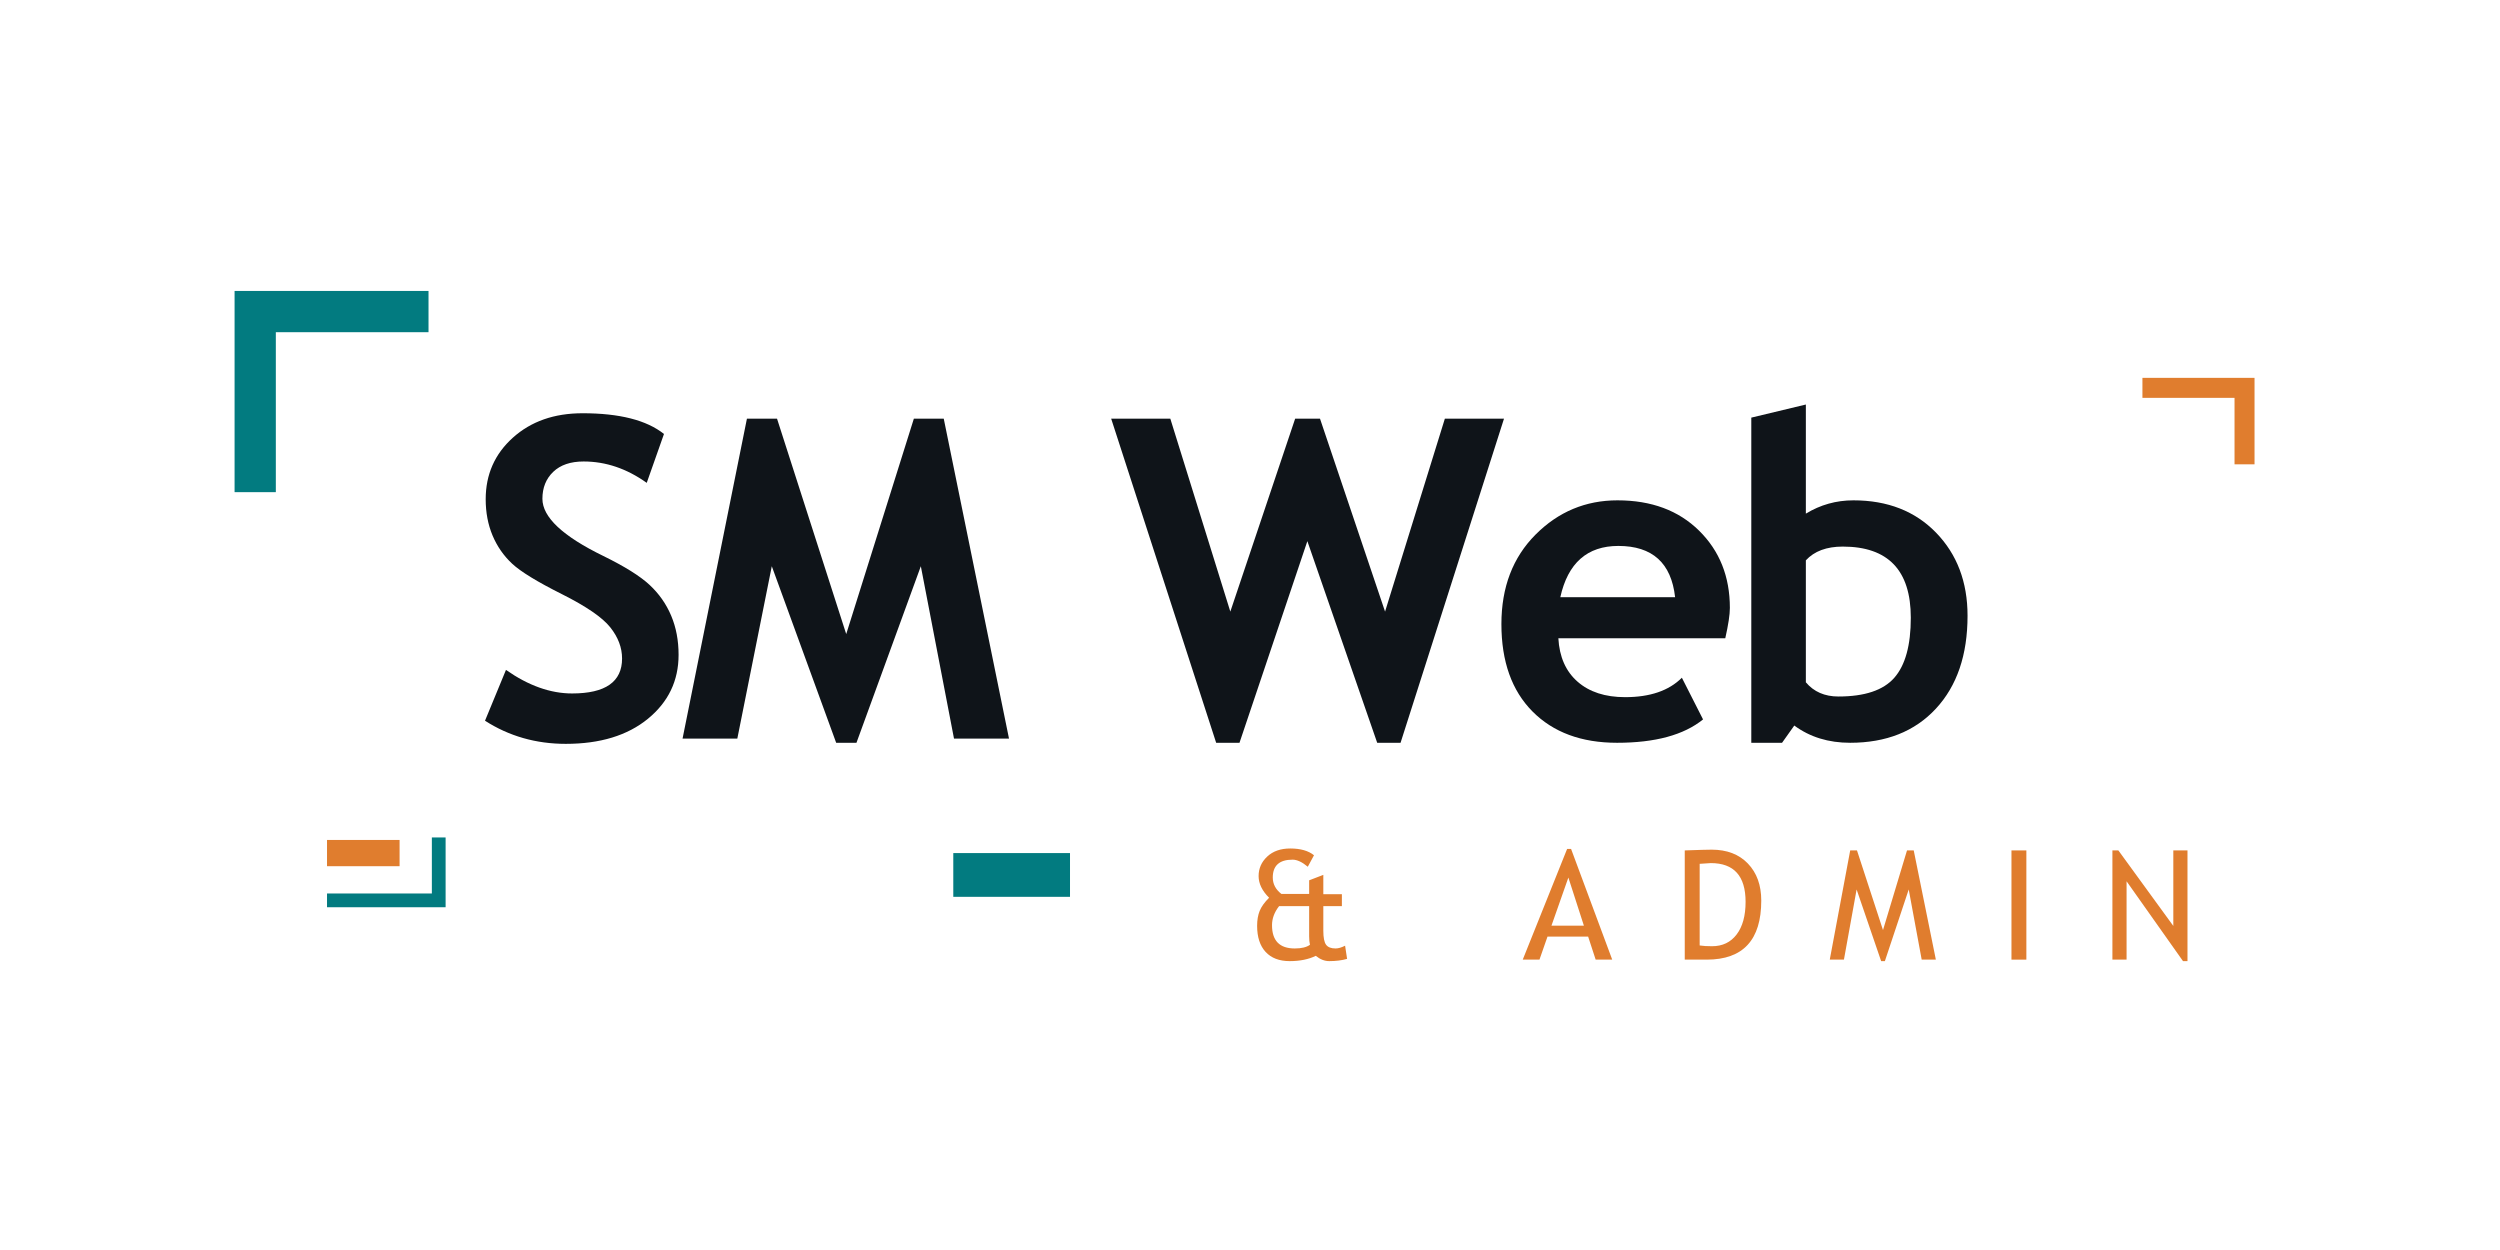
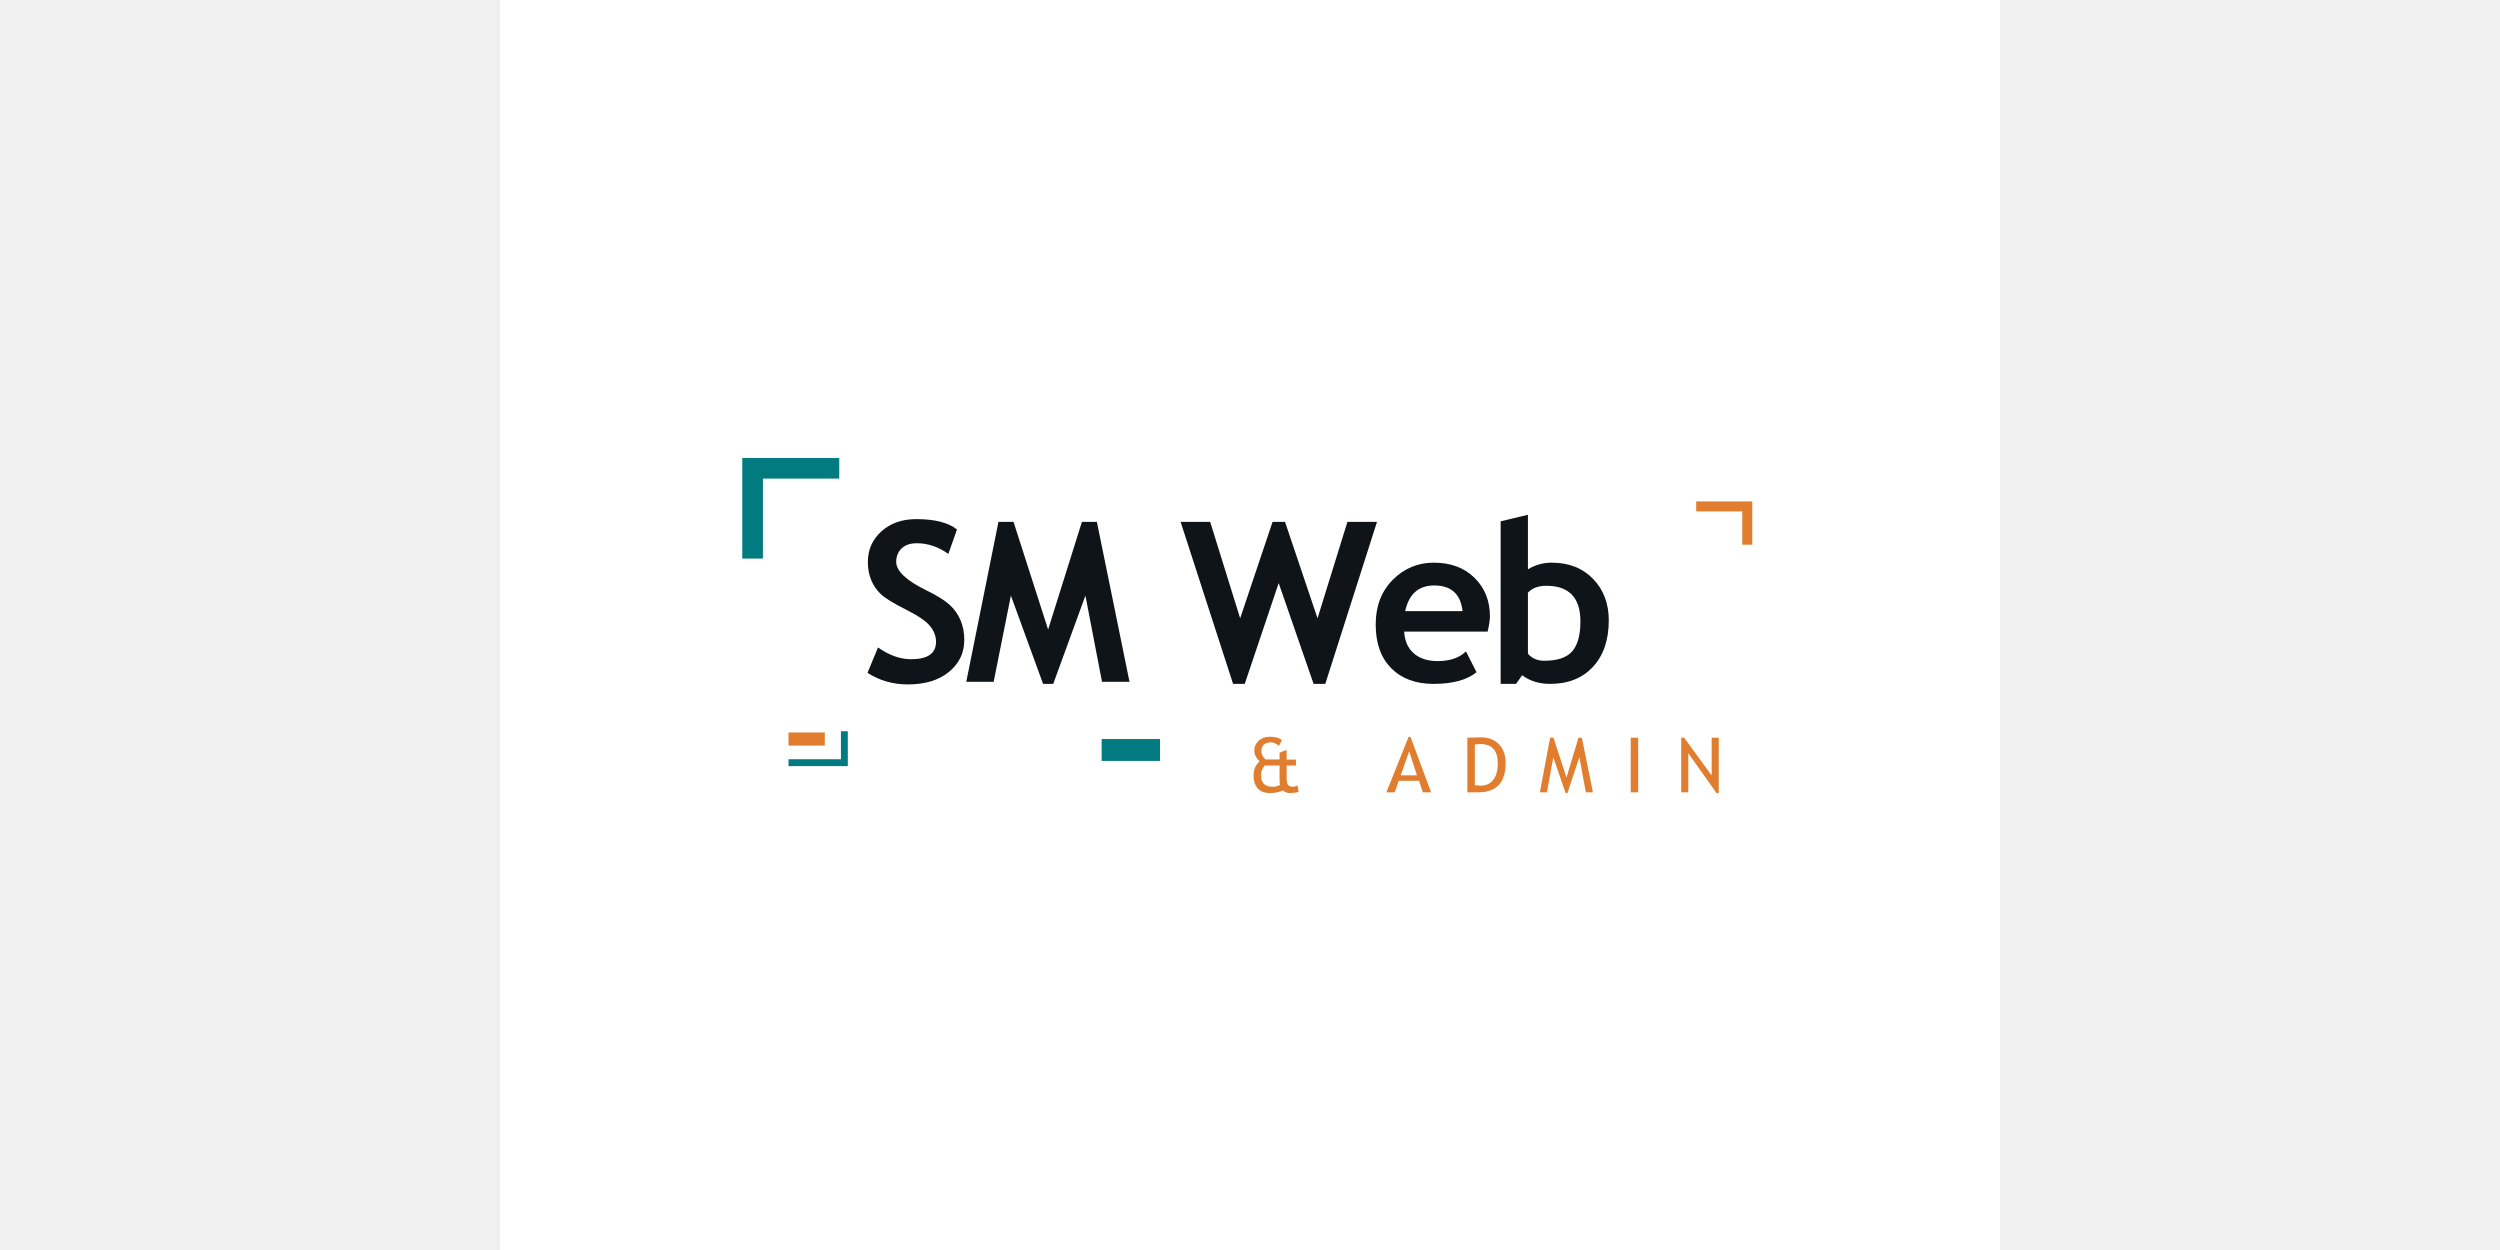
- <svg xmlns="http://www.w3.org/2000/svg" width="2000" zoomAndPan="magnify" viewBox="0 0 1500 750" height="1000" preserveAspectRatio="xMidYMid meet" version="1.0">
+ <svg xmlns="http://www.w3.org/2000/svg" width="2000" zoomAndPan="magnify" viewBox="0 -375 1500 1500" height="1000" preserveAspectRatio="xMidYMid meet" version="1.0">
  <defs>
    <g />
    <clipPath id="19565ad4c4">
      <rect x="0" width="610" y="0" height="107" />
    </clipPath>
    <clipPath id="5e944f1014">
      <rect x="0" width="904" y="0" height="313" />
    </clipPath>
  </defs>
-   <rect x="-150" width="1800" fill="#ffffff" y="-75" height="900" fill-opacity="1" />
-   <rect x="-150" width="1800" fill="#ffffff" y="-75" height="900" fill-opacity="1" />
+   <rect x="-150" width="1800" fill="#ffffff" y="-375" height="1500" fill-opacity="1" />
+   <rect x="-150" width="1800" fill="#ffffff" y="-375" height="1500" fill-opacity="1" />
  <g transform="matrix(1, 0, 0, 1, 747, 490)">
    <g clip-path="url(#19565ad4c4)">
      <g fill="#e07d2e" fill-opacity="1">
        <g transform="translate(0.913186, 85.78082)">
          <g>
            <path d="M 41.562 -2.281 C 37.227 -0.164 32.008 0.891 25.906 0.891 C 19.664 0.891 14.848 -0.945 11.453 -4.625 C 8.055 -8.312 6.359 -13.523 6.359 -20.266 C 6.359 -23.723 6.867 -26.719 7.891 -29.25 C 8.922 -31.789 10.805 -34.414 13.547 -37.125 C 9.348 -41.301 7.25 -45.641 7.25 -50.141 C 7.25 -54.703 8.969 -58.598 12.406 -61.828 C 15.852 -65.066 20.469 -66.688 26.25 -66.688 C 32.395 -66.688 37.141 -65.332 40.484 -62.625 L 36.766 -55.734 C 33.367 -58.566 30.328 -59.984 27.641 -59.984 C 19.711 -59.984 15.75 -56.406 15.75 -49.25 C 15.75 -45.375 17.477 -42.094 20.938 -39.406 L 37.578 -39.406 L 37.578 -47.594 L 46.078 -50.859 L 46.078 -39.281 L 57.219 -39.281 L 57.219 -32.109 L 46.078 -32.109 L 46.078 -17.359 C 46.078 -13.242 46.629 -10.438 47.734 -8.938 C 48.836 -7.445 50.742 -6.703 53.453 -6.703 C 55.066 -6.703 56.961 -7.254 59.141 -8.359 L 60.344 -0.453 C 57.207 0.441 53.629 0.891 49.609 0.891 C 46.836 0.891 44.156 -0.164 41.562 -2.281 Z M 37.578 -14.047 L 37.578 -32.109 L 19.547 -32.109 C 16.711 -28.473 15.297 -24.66 15.297 -20.672 C 15.297 -11.359 19.844 -6.703 28.938 -6.703 C 33 -6.703 36.039 -7.438 38.062 -8.906 C 37.738 -10.27 37.578 -11.984 37.578 -14.047 Z M 37.578 -14.047 " />
          </g>
        </g>
      </g>
      <g fill="#e07d2e" fill-opacity="1">
        <g transform="translate(102.232, 85.78082)">
          <g />
        </g>
      </g>
      <g fill="#e07d2e" fill-opacity="1">
        <g transform="translate(166.4734, 85.78082)">
          <g>
            <path d="M 43.922 0 L 39.406 -13.828 L 15.031 -13.828 L 10.203 0 L 0.172 0 L 26.797 -66.422 L 29.172 -66.422 L 53.859 0 Z M 27.547 -49.25 L 17.406 -20.391 L 36.859 -20.391 Z M 27.547 -49.25 " />
          </g>
        </g>
      </g>
      <g fill="#e07d2e" fill-opacity="1">
        <g transform="translate(257.1476, 85.78082)">
          <g>
            <path d="M 19.906 0 L 6.703 0 L 6.703 -65.531 C 15.117 -65.832 20.504 -65.984 22.859 -65.984 C 32.016 -65.984 39.258 -63.203 44.594 -57.641 C 49.938 -52.078 52.609 -44.672 52.609 -35.422 C 52.609 -11.805 41.707 0 19.906 0 Z M 15.656 -57.484 L 15.656 -8.5 C 17.656 -8.195 20.129 -8.047 23.078 -8.047 C 29.336 -8.047 34.254 -10.395 37.828 -15.094 C 41.41 -19.789 43.203 -26.316 43.203 -34.672 C 43.203 -50.172 36.242 -57.922 22.328 -57.922 C 21.484 -57.922 19.258 -57.773 15.656 -57.484 Z M 15.656 -57.484 " />
          </g>
        </g>
      </g>
      <g fill="#e07d2e" fill-opacity="1">
        <g transform="translate(349.9686, 85.78082)">
          <g>
            <path d="M 56.047 0 L 48.266 -42.094 L 33.953 0.891 L 31.719 0.891 L 17 -42.094 L 9.391 0 L 0.891 0 L 13.156 -65.531 L 17.219 -65.531 L 32.828 -17.719 L 47.234 -65.531 L 51.266 -65.531 L 64.547 0 Z M 56.047 0 " />
          </g>
        </g>
      </g>
      <g fill="#e07d2e" fill-opacity="1">
        <g transform="translate(451.6004, 85.78082)">
          <g>
            <path d="M 8.281 0 L 8.281 -65.531 L 17.219 -65.531 L 17.219 0 Z M 8.281 0 " />
          </g>
        </g>
      </g>
      <g fill="#e07d2e" fill-opacity="1">
        <g transform="translate(513.7398, 85.78082)">
          <g>
            <path d="M 49.062 0.891 L 15.203 -47.016 L 15.203 0 L 6.703 0 L 6.703 -65.531 L 10.281 -65.531 L 43.25 -20.219 L 43.25 -65.531 L 51.75 -65.531 L 51.75 0.891 Z M 49.062 0.891 " />
          </g>
        </g>
      </g>
    </g>
  </g>
  <g transform="matrix(1, 0, 0, 1, 280, 191)">
    <g clip-path="url(#5e944f1014)">
      <g fill="#0f1419" fill-opacity="1">
        <g transform="translate(0.539179, 252.0447)">
          <g>
            <path d="M 10.469 -10.609 L 23.047 -41.109 C 36.484 -31.68 49.707 -26.969 62.719 -26.969 C 82.707 -26.969 92.703 -33.953 92.703 -47.922 C 92.703 -54.473 90.344 -60.711 85.625 -66.641 C 80.914 -72.578 71.207 -79.234 56.5 -86.609 C 41.789 -93.984 31.879 -100.051 26.766 -104.812 C 21.66 -109.57 17.734 -115.223 14.984 -121.766 C 12.242 -128.316 10.875 -135.562 10.875 -143.5 C 10.875 -158.344 16.305 -170.648 27.172 -180.422 C 38.035 -190.203 51.977 -195.094 69 -195.094 C 91.176 -195.094 107.457 -190.945 117.844 -182.656 L 107.5 -153.328 C 95.539 -161.879 82.926 -166.156 69.656 -166.156 C 61.801 -166.156 55.711 -164.082 51.391 -159.938 C 47.066 -155.789 44.906 -150.398 44.906 -143.766 C 44.906 -132.766 57.082 -121.332 81.438 -109.469 C 94.27 -103.176 103.523 -97.391 109.203 -92.109 C 114.879 -86.828 119.195 -80.672 122.156 -73.641 C 125.125 -66.617 126.609 -58.785 126.609 -50.141 C 126.609 -34.609 120.477 -21.82 108.219 -11.781 C 95.957 -1.75 79.523 3.266 58.922 3.266 C 41.023 3.266 24.875 -1.359 10.469 -10.609 Z M 10.469 -10.609 " />
          </g>
        </g>
      </g>
      <g fill="#0f1419" fill-opacity="1">
        <g transform="translate(126.9057, 252.0447)">
          <g>
            <path d="M 198.5 0.125 L 165.5 0.125 L 145.594 -103.312 L 106.969 2.625 L 94.797 2.625 L 56.172 -103.312 L 35.484 0.125 L 2.625 0.125 L 41.25 -191.828 L 59.312 -191.828 L 100.828 -62.594 L 141.406 -191.828 L 159.344 -191.828 Z M 198.5 0.125 " />
          </g>
        </g>
      </g>
      <g fill="#0f1419" fill-opacity="1">
        <g transform="translate(315.992, 252.0447)">
          <g />
        </g>
      </g>
      <g fill="#0f1419" fill-opacity="1">
        <g transform="translate(386.0546, 252.0447)">
          <g>
            <path d="M 174.281 2.625 L 160.266 2.625 L 118.359 -118.359 L 77.641 2.625 L 63.641 2.625 L 0.656 -191.828 L 36.141 -191.828 L 72.141 -76.078 L 111.031 -191.828 L 125.953 -191.828 L 164.984 -76.078 L 200.859 -191.828 L 236.344 -191.828 Z M 174.281 2.625 " />
          </g>
        </g>
      </g>
      <g fill="#0f1419" fill-opacity="1">
        <g transform="translate(612.3277, 252.0447)">
          <g>
            <path d="M 142.844 -60.094 L 42.688 -60.094 C 43.301 -48.926 47.141 -40.242 54.203 -34.047 C 61.273 -27.848 70.789 -24.75 82.75 -24.75 C 97.676 -24.75 109.023 -28.633 116.797 -36.406 L 129.5 -11.391 C 117.977 -2.047 100.781 2.625 77.906 2.625 C 56.52 2.625 39.609 -3.633 27.172 -16.156 C 14.734 -28.688 8.516 -46.172 8.516 -68.609 C 8.516 -90.691 15.344 -108.582 29 -122.281 C 42.664 -135.988 59.055 -142.844 78.172 -142.844 C 98.504 -142.844 114.82 -136.773 127.125 -124.641 C 139.438 -112.516 145.594 -97.066 145.594 -78.297 C 145.594 -74.285 144.676 -68.219 142.844 -60.094 Z M 43.859 -84.719 L 112.734 -84.719 C 110.461 -105.227 99.113 -115.484 78.688 -115.484 C 60.008 -115.484 48.398 -105.227 43.859 -84.719 Z M 43.859 -84.719 " />
          </g>
        </g>
      </g>
      <g fill="#0f1419" fill-opacity="1">
        <g transform="translate(755.7163, 252.0447)">
          <g>
            <path d="M 40.859 -7.719 L 33.516 2.625 L 15.062 2.625 L 15.062 -192.469 L 47.797 -200.328 L 47.797 -134.859 C 56.523 -140.18 66.035 -142.844 76.328 -142.844 C 96.848 -142.844 113.391 -136.363 125.953 -123.406 C 138.523 -110.445 144.812 -93.836 144.812 -73.578 C 144.812 -50.098 138.484 -31.523 125.828 -17.859 C 113.172 -4.203 96.02 2.625 74.375 2.625 C 61.363 2.625 50.191 -0.82 40.859 -7.719 Z M 47.797 -106.844 L 47.797 -33.656 C 52.598 -27.977 59.098 -25.141 67.297 -25.141 C 83.098 -25.141 94.289 -28.891 100.875 -36.391 C 107.469 -43.898 110.766 -55.906 110.766 -72.406 C 110.766 -100.863 97.148 -115.094 69.922 -115.094 C 60.234 -115.094 52.859 -112.344 47.797 -106.844 Z M 47.797 -106.844 " />
          </g>
        </g>
      </g>
    </g>
  </g>
  <path stroke-linecap="butt" transform="matrix(0.75, 0, 0, 0.75, 140.7456, 174.5678)" fill="none" stroke-linejoin="miter" d="M 16.501 160.967 L 16.501 16.498 L 155.152 16.498 " stroke="#027b80" stroke-width="33" stroke-opacity="1" stroke-miterlimit="4" />
  <path stroke-linecap="butt" transform="matrix(0.75, 0, 0, 0.75, 196.2093, 502.4736)" fill="none" stroke-linejoin="miter" d="M 89.372 -0.001 L 89.372 50.327 L 0.002 50.327 " stroke="#027b80" stroke-width="11" stroke-opacity="1" stroke-miterlimit="4" />
  <path stroke-linecap="butt" transform="matrix(0.75, 0, 0, 0.75, 196.2093, 503.9736)" fill="none" stroke-linejoin="miter" d="M 0.002 10.499 L 58.054 10.499 " stroke="#e07d2e" stroke-width="21" stroke-opacity="1" stroke-miterlimit="4" />
  <path stroke-linecap="butt" transform="matrix(0.75, 0, 0, 0.75, 571.9716, 511.8486)" fill="none" stroke-linejoin="miter" d="M 0.001 17.499 L 93.376 17.499 " stroke="#027b80" stroke-width="35" stroke-opacity="1" stroke-miterlimit="4" />
  <path stroke-linecap="butt" transform="matrix(0.75, 0, 0, 0.75, 1285.46, 226.7102)" fill="none" stroke-linejoin="miter" d="M 81.678 69.178 L 81.678 8.001 L 8.001 8.001 L 8.001 0.131 " stroke="#e07d2e" stroke-width="16" stroke-opacity="1" stroke-miterlimit="4" />
</svg>
